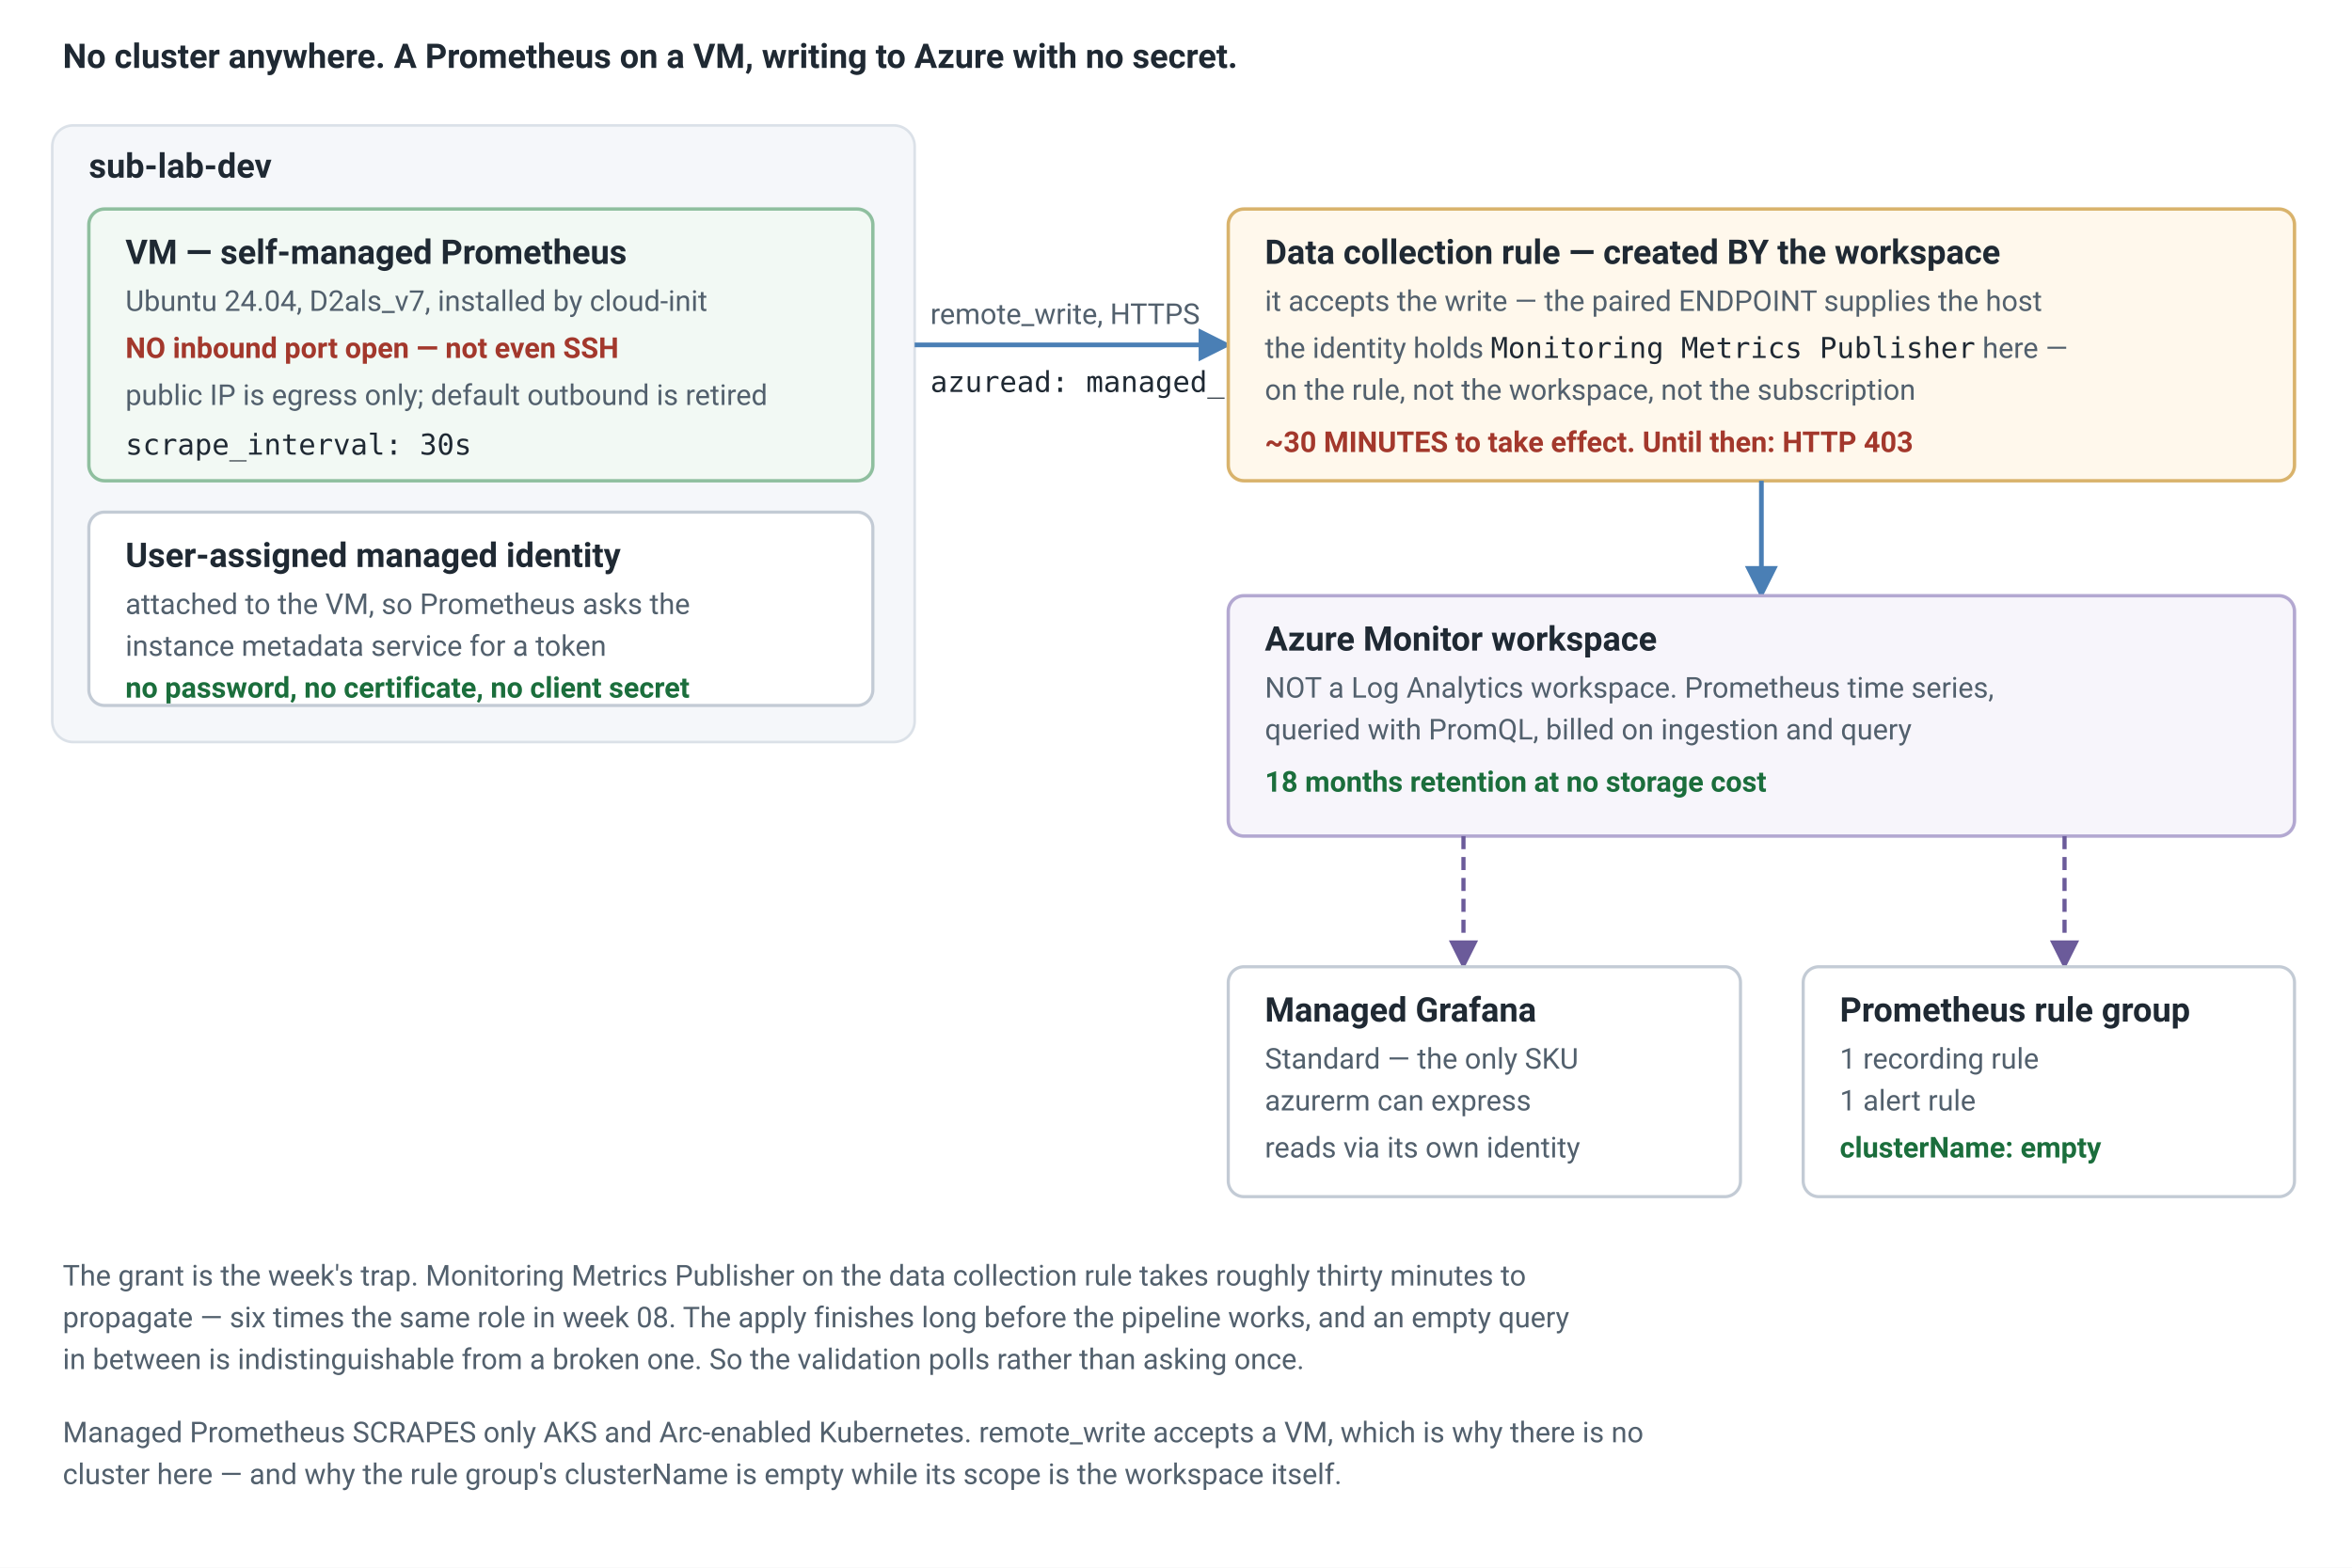
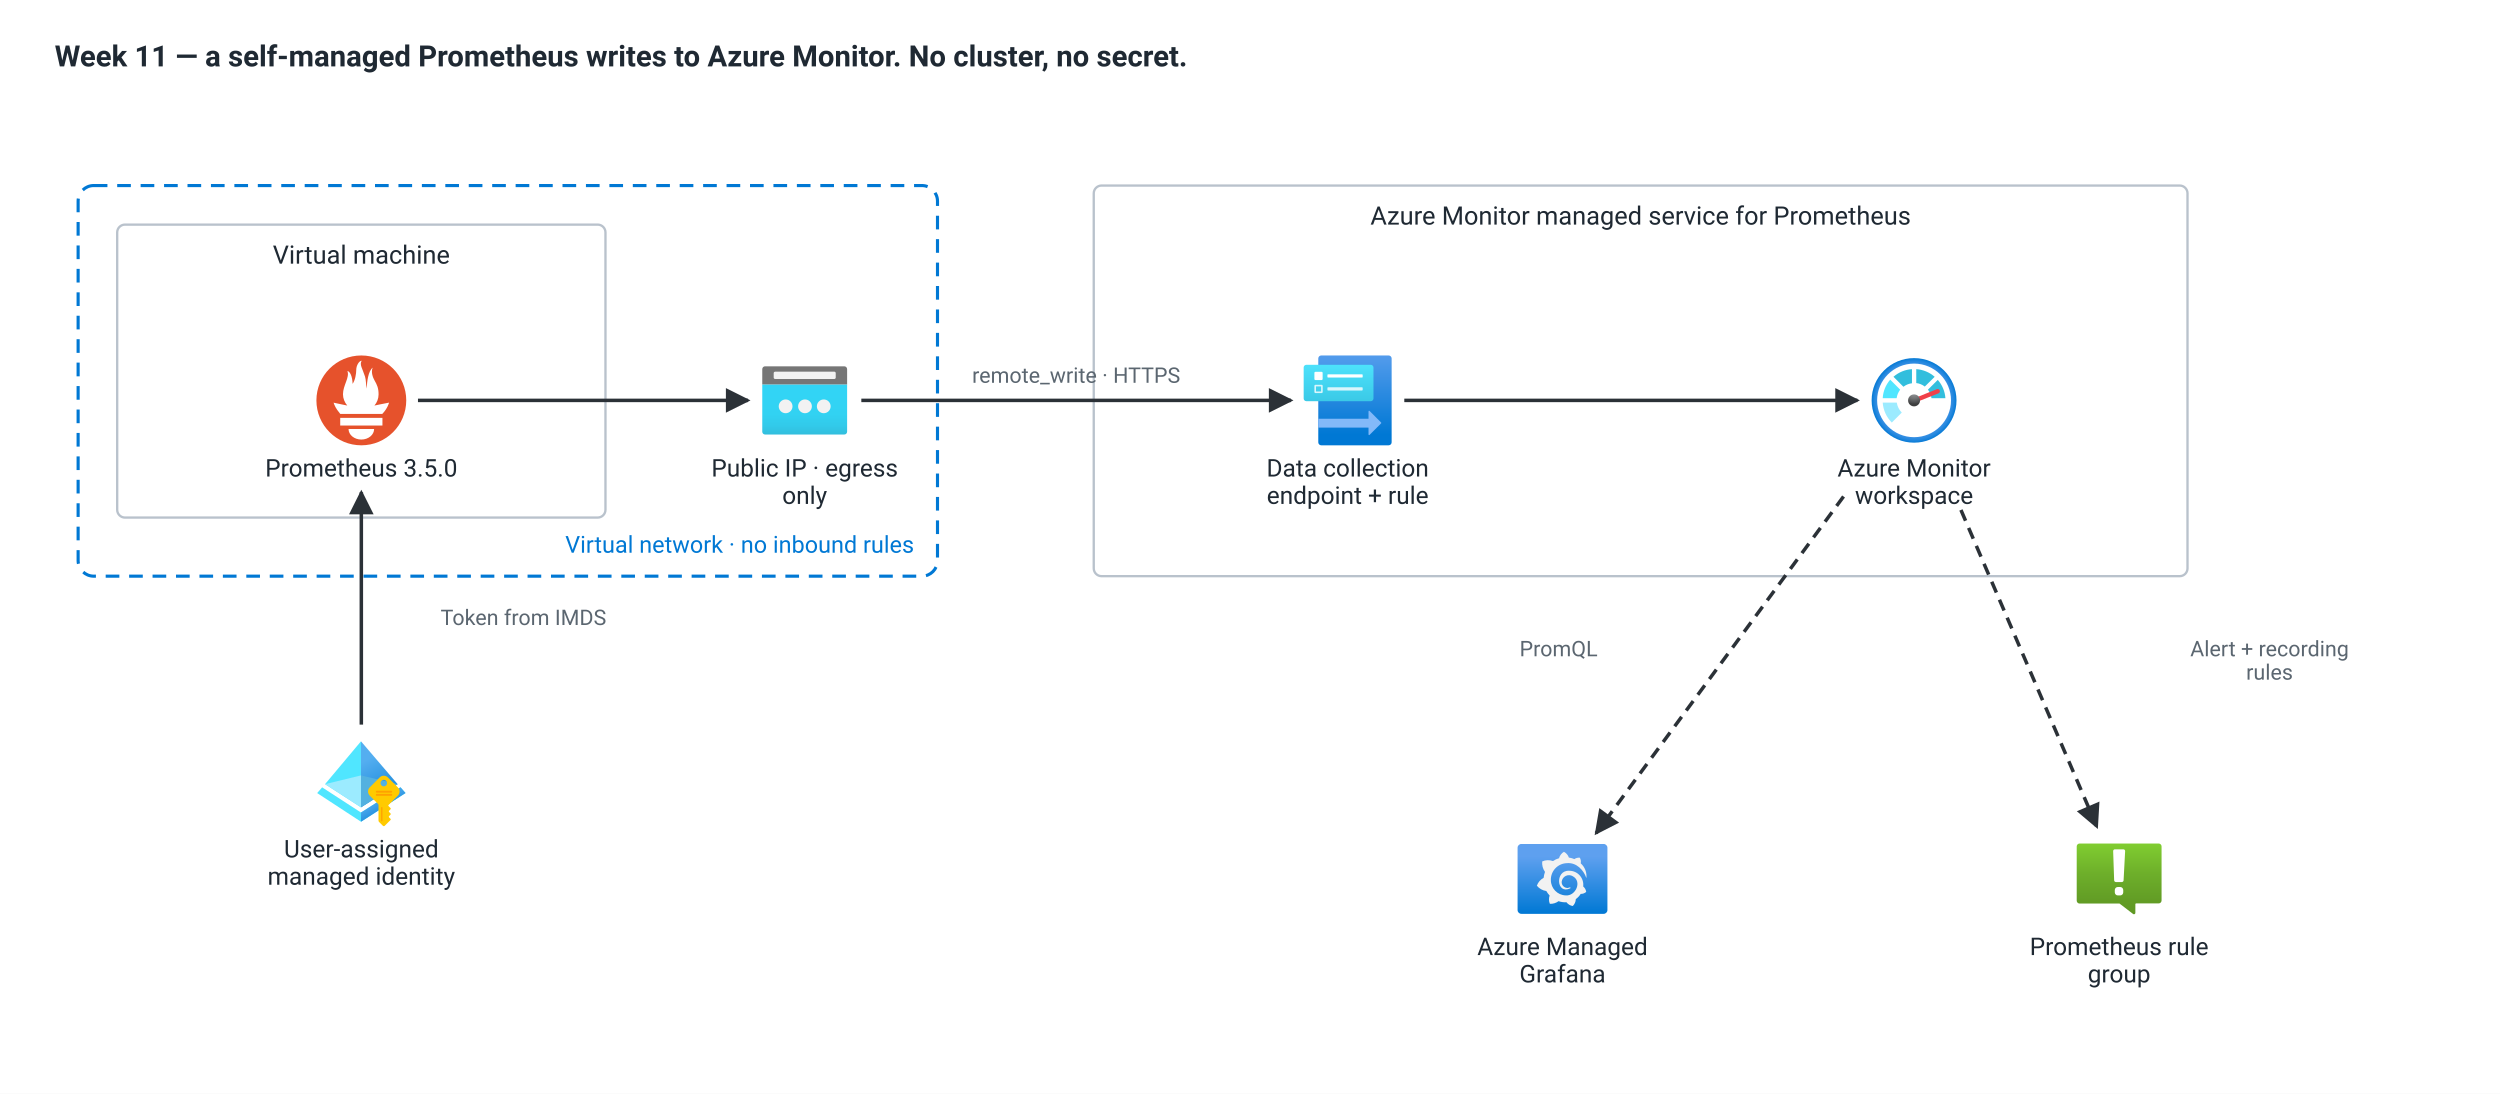
- <svg xmlns="http://www.w3.org/2000/svg" viewBox="0 0 900 600" width="900" height="600" role="img" aria-label="Week 11 managed Prometheus. A self-managed Prometheus runs on an Ubuntu virtual machine in sub-lab-dev, with no inbound port open and a public IP used only for egress. A user-assigned managed identity is attached to the virtual machine, so Prometheus obtains a token from the instance metadata service and holds no credential of its own. Prometheus remote-writes over HTTPS to the metrics ingestion endpoint, whose host comes from the data collection endpoint and whose path names the data collection rule by its immutable id, both created by the Azure Monitor workspace for itself. The identity holds Monitoring Metrics Publisher on that data collection rule and nothing wider, a grant that takes about thirty minutes to take effect, during which writes are refused with HTTP 403. The Azure Monitor workspace stores Prometheus time series, is queried with PromQL, and retains data for eighteen months at no storage cost. An Azure Managed Grafana instance reads the workspace through its own system-assigned identity holding Monitoring Data Reader. A Prometheus rule group deployed by Terraform evaluates one recording rule and one alert rule against the workspace, with no Kubernetes cluster named anywhere.">
+ <svg xmlns="http://www.w3.org/2000/svg" viewBox="0 0 1280 560" width="1280" height="560" role="img" aria-label="Architecture diagram. Inside a virtual network with no inbound rules, a virtual machine runs self-managed Prometheus 3.5.0, and a public IP address provides egress only. A user-assigned managed identity below the virtual network supplies Prometheus with a token from the instance metadata service, so no credential is stored. Prometheus remote-writes over HTTPS into Azure Monitor managed service for Prometheus: the data collection endpoint supplies the URL host and the data collection rule is named in its path and accepts the write. The samples are stored in an Azure Monitor workspace, which holds Prometheus time series queried with PromQL. Azure Managed Grafana reads that workspace with PromQL, and a Prometheus rule group evaluates one alert rule and one recording rule against the same workspace, with no Kubernetes cluster named anywhere.">
  <defs>
-     <style>
-       .t    { font-family: -apple-system, BlinkMacSystemFont, "Segoe UI", Roboto, sans-serif; }
-       .hdr  { font-size: 13px; font-weight: 700; fill: #1f2933; }
-       .lbl  { font-size: 12px; fill: #1f2933; }
-       .sm   { font-size: 11px; fill: #52606d; }
-       .mono { font-family: ui-monospace, SFMono-Regular, Menlo, Consolas, monospace; font-size: 11px; fill: #1f2933; }
-       .box  { fill: #ffffff; stroke: #c3cbd5; stroke-width: 1.2; }
-       .svc  { fill: #f2f9f4; stroke: #8fbf9f; stroke-width: 1.3; }
-       .store{ fill: #f7f5fb; stroke: #b3a8d1; stroke-width: 1.3; }
-       .band { fill: #f5f7fa; stroke: #dbe1e8; stroke-width: 1; }
-       .warn { fill: #fff8ec; stroke: #d9b36c; stroke-width: 1.3; }
-       .flow { stroke: #4a7fb5; stroke-width: 1.8; fill: none; }
-       .read { stroke: #6b5b9a; stroke-width: 1.6; fill: none; stroke-dasharray: 5 3; }
-       .ok   { fill: #1b6e3c; font-weight: 700; }
-       .no   { fill: #a3382c; font-weight: 700; }
-     </style>
-     <marker id="b" viewBox="0 0 10 10" refX="9" refY="5" markerWidth="7" markerHeight="7" orient="auto-start-reverse">
-       <path d="M0,0 L10,5 L0,10 z" fill="#4a7fb5" />
-     </marker>
-     <marker id="p" viewBox="0 0 10 10" refX="9" refY="5" markerWidth="7" markerHeight="7" orient="auto-start-reverse">
-       <path d="M0,0 L10,5 L0,10 z" fill="#6b5b9a" />
+     <marker id="arw" viewBox="0 0 10 10" refX="9" refY="5" markerWidth="7" markerHeight="7" orient="auto-start-reverse">
+       <path d="M0,0 L10,5 L0,10 z" fill="#2b3137" />
    </marker>
  </defs>
-   <rect x="0" y="0" width="900" height="600" fill="#ffffff" />
-   <text class="t hdr" x="24" y="26">No cluster anywhere. A Prometheus on a VM, writing to Azure with no secret.</text>
-   <rect class="band" x="20" y="48" width="330" height="236" rx="8" />
-   <text class="t hdr" x="34" y="68">sub-lab-dev</text>
-   <rect class="svc" x="34" y="80" width="300" height="104" rx="6" />
-   <text class="t hdr" x="48" y="101">VM — self-managed Prometheus</text>
-   <text class="t sm" x="48" y="119">Ubuntu 24.04, D2als_v7, installed by cloud-init</text>
-   <text class="t sm no" x="48" y="137">NO inbound port open — not even SSH</text>
-   <text class="t sm" x="48" y="155">public IP is egress only; default outbound is retired</text>
-   <text class="t mono" x="48" y="174">scrape_interval: 30s</text>
-   <rect class="box" x="34" y="196" width="300" height="74" rx="6" />
-   <text class="t hdr" x="48" y="217">User-assigned managed identity</text>
-   <text class="t sm" x="48" y="235">attached to the VM, so Prometheus asks the</text>
-   <text class="t sm" x="48" y="251">instance metadata service for a token</text>
-   <text class="t sm ok" x="48" y="267">no password, no certificate, no client secret</text>
-   <path class="flow" d="M350,132 L470,132" marker-end="url(#b)" />
-   <text class="t sm" x="356" y="124">remote_write, HTTPS</text>
-   <text class="t mono" x="356" y="150">azuread: managed_identity</text>
-   <rect class="warn" x="470" y="80" width="408" height="104" rx="6" />
-   <text class="t hdr" x="484" y="101">Data collection rule — created BY the workspace</text>
-   <text class="t sm" x="484" y="119">it accepts the write — the paired ENDPOINT supplies the host</text>
-   <text class="t sm" x="484" y="137">the identity holds <tspan class="mono">Monitoring Metrics Publisher</tspan> here —</text>
-   <text class="t sm" x="484" y="153">on the rule, not the workspace, not the subscription</text>
-   <text class="t sm no" x="484" y="173">~30 MINUTES to take effect. Until then: HTTP 403</text>
-   <path class="flow" d="M674,184 L674,228" marker-end="url(#b)" />
-   <rect class="store" x="470" y="228" width="408" height="92" rx="6" />
-   <text class="t hdr" x="484" y="249">Azure Monitor workspace</text>
-   <text class="t sm" x="484" y="267">NOT a Log Analytics workspace. Prometheus time series,</text>
-   <text class="t sm" x="484" y="283">queried with PromQL, billed on ingestion and query</text>
-   <text class="t sm ok" x="484" y="303">18 months retention at no storage cost</text>
-   <path class="read" d="M560,320 L560,370" marker-end="url(#p)" />
-   <rect class="box" x="470" y="370" width="196" height="88" rx="6" />
-   <text class="t hdr" x="484" y="391">Managed Grafana</text>
-   <text class="t sm" x="484" y="409">Standard — the only SKU</text>
-   <text class="t sm" x="484" y="425">azurerm can express</text>
-   <text class="t sm" x="484" y="443">reads via its own identity</text>
-   <path class="read" d="M790,320 L790,370" marker-end="url(#p)" />
-   <rect class="box" x="690" y="370" width="188" height="88" rx="6" />
-   <text class="t hdr" x="704" y="391">Prometheus rule group</text>
-   <text class="t sm" x="704" y="409">1 recording rule</text>
-   <text class="t sm" x="704" y="425">1 alert rule</text>
-   <text class="t sm ok" x="704" y="443">clusterName: empty</text>
-   <text class="t sm" x="24" y="492">The grant is the week's trap. Monitoring Metrics Publisher on the data collection rule takes roughly thirty minutes to</text>
-   <text class="t sm" x="24" y="508">propagate — six times the same role in week 08. The apply finishes long before the pipeline works, and an empty query</text>
-   <text class="t sm" x="24" y="524">in between is indistinguishable from a broken one. So the validation polls rather than asking once.</text>
-   <text class="t sm" x="24" y="552">Managed Prometheus SCRAPES only AKS and Arc-enabled Kubernetes. remote_write accepts a VM, which is why there is no</text>
-   <text class="t sm" x="24" y="568">cluster here — and why the rule group's clusterName is empty while its scope is the workspace itself.</text>
+   <rect x="0" y="0" width="1280" height="560" fill="#ffffff" />
+   <text x="28" y="34" font-family="-apple-system, BlinkMacSystemFont, Segoe UI, Roboto, Helvetica, Arial, sans-serif" font-size="15" font-weight="700" fill="#1f2933">Week 11 — a self-managed Prometheus writes to Azure Monitor. No cluster, no secret.</text>
+   <rect x="40" y="95" width="440" height="200" rx="8" fill="none" stroke="#0078d4" stroke-width="1.6" stroke-dasharray="7 5" />
+   <text x="468" y="283" font-family="-apple-system, BlinkMacSystemFont, Segoe UI, Roboto, Helvetica, Arial, sans-serif" font-size="12" fill="#0078d4" text-anchor="end">Virtual network · no inbound rules</text>
+   <rect x="60" y="115" width="250" height="150" rx="4" fill="#ffffff" stroke="#b9c2cc" stroke-width="1.2" />
+   <text x="185.0" y="135" font-family="-apple-system, BlinkMacSystemFont, Segoe UI, Roboto, Helvetica, Arial, sans-serif" font-size="13" fill="#1f2933" text-anchor="middle">Virtual machine</text>
+   <rect x="560" y="95" width="560" height="200" rx="4" fill="#ffffff" stroke="#b9c2cc" stroke-width="1.2" />
+   <text x="840.0" y="115" font-family="-apple-system, BlinkMacSystemFont, Segoe UI, Roboto, Helvetica, Arial, sans-serif" font-size="13" fill="#1f2933" text-anchor="middle">Azure Monitor managed service for Prometheus</text>
+   <path d="M185.0,371.0 L185.0,252.0" fill="none" stroke="#2b3137" stroke-width="1.8" marker-end="url(#arw)" />
+   <text x="268" y="320" font-family="-apple-system, BlinkMacSystemFont, Segoe UI, Roboto, Helvetica, Arial, sans-serif" font-size="11" fill="#5b6670" text-anchor="middle">Token from IMDS</text>
+   <path d="M214.0,205.0 L383.0,205.0" fill="none" stroke="#2b3137" stroke-width="1.8" marker-end="url(#arw)" />
+   <path d="M441.0,205.0 L661.0,205.0" fill="none" stroke="#2b3137" stroke-width="1.8" marker-end="url(#arw)" />
+   <text x="551" y="196" font-family="-apple-system, BlinkMacSystemFont, Segoe UI, Roboto, Helvetica, Arial, sans-serif" font-size="11" fill="#5b6670" text-anchor="middle">remote_write · HTTPS</text>
+   <path d="M719.0,205.0 L951.0,205.0" fill="none" stroke="#2b3137" stroke-width="1.8" marker-end="url(#arw)" />
+   <path d="M943.9,254.2 L817.2,426.6" fill="none" stroke="#2b3137" stroke-width="1.8" stroke-dasharray="6 4" marker-end="url(#arw)" />
+   <text x="798" y="336" font-family="-apple-system, BlinkMacSystemFont, Segoe UI, Roboto, Helvetica, Arial, sans-serif" font-size="11" fill="#5b6670" text-anchor="middle">PromQL</text>
+   <path d="M1004.0,261.1 L1073.6,423.3" fill="none" stroke="#2b3137" stroke-width="1.8" stroke-dasharray="6 4" marker-end="url(#arw)" />
+   <text x="1162" y="336" font-family="-apple-system, BlinkMacSystemFont, Segoe UI, Roboto, Helvetica, Arial, sans-serif" font-size="11" fill="#5b6670" text-anchor="middle">Alert + recording</text>
+   <text x="1162" y="348" font-family="-apple-system, BlinkMacSystemFont, Segoe UI, Roboto, Helvetica, Arial, sans-serif" font-size="11" fill="#5b6670" text-anchor="middle">rules</text>
+   <g transform="translate(162.0,182.0) scale(2.555556)">
+     <path d="M9,0C4.03,0,0,4.029,0,9s4.03,9,9,9,9-4.03,9-9S13.97,0,9,0ZM8.999,16.845c-1.414,0-2.56-.945-2.56-2.11h5.121c0,1.165-1.147,2.11-2.561,2.11ZM13.229,14.036H4.77v-1.534h8.459v1.534ZM13.199,11.712h0v.002H4.793c-.028-.032-.057-.064-.084-.097-.866-1.052-1.07-1.601-1.268-2.16-.003-.019,1.05.215,1.797.383,0,0,.384.089.946.191-.54-.632-.86-1.436-.86-2.258,0-1.804,1.384-3.381.885-4.655.486.04,1.006,1.026,1.041,2.567.517-.713.733-2.017.733-2.816,0-.828.546-1.789,1.091-1.822-.486.801.126,1.488.67,3.192.205.64.178,1.717.336,2.4.052-1.419.296-3.489,1.196-4.204-.397.9.059,2.027.371,2.568.503.873.808,1.535.808,2.787,0,.839-.31,1.629-.833,2.247.595-.111,1.005-.212,1.005-.212l1.93-.377s-.28,1.153-1.358,2.264Z" fill="#e6522c" />
+   </g>
+   <text x="185" y="244.0" font-family="-apple-system, BlinkMacSystemFont, Segoe UI, Roboto, Helvetica, Arial, sans-serif" font-size="12.5" fill="#1f2933" text-anchor="middle">Prometheus 3.5.0</text>
+   <g transform="translate(389.0,182.0) scale(2.555556)">
+     <defs>
+       <linearGradient id="n1i0" x1="9" y1="15.83" x2="9" y2="5.79" gradientUnits="userSpaceOnUse">
+         <stop offset="0" stop-color="#32bedd" />
+         <stop offset="0.18" stop-color="#32caea" />
+         <stop offset="0.41" stop-color="#32d2f2" />
+         <stop offset="0.78" stop-color="#32d4f5" />
+       </linearGradient>
+     </defs>
+     <path d="M.5,5.79h17a0,0,0,0,1,0,0v9.48a.57.57,0,0,1-.57.57H1.07a.57.57,0,0,1-.57-.57V5.79A0,0,0,0,1,.5,5.79Z" fill="url(#n1i0)" />
+     <path d="M1.07,2.17H16.93a.57.57,0,0,1,.57.57V5.79a0,0,0,0,1,0,0H.5a0,0,0,0,1,0,0V2.73A.57.57,0,0,1,1.07,2.17Z" fill="#767676" />
+     <circle cx="12.82" cy="10.19" r="1.38" fill="#f2f2f2" />
+     <circle cx="9.06" cy="10.19" r="1.38" fill="#f2f2f2" />
+     <circle cx="5.18" cy="10.19" r="1.38" fill="#f2f2f2" />
+     <rect x="2.79" y="3.25" width="12.43" height="1.46" rx="0.28" fill="#f2f2f2" />
+   </g>
+   <text x="412" y="244.0" font-family="-apple-system, BlinkMacSystemFont, Segoe UI, Roboto, Helvetica, Arial, sans-serif" font-size="12.5" fill="#1f2933" text-anchor="middle">Public IP · egress</text>
+   <text x="412" y="258.0" font-family="-apple-system, BlinkMacSystemFont, Segoe UI, Roboto, Helvetica, Arial, sans-serif" font-size="12.5" fill="#1f2933" text-anchor="middle">only</text>
+   <g transform="translate(162.0,377.0) scale(2.555556)">
+     <defs>
+       <linearGradient id="n2i3" x1="13.18" y1="13.01" x2="8.63" y2="4.38" gradientUnits="userSpaceOnUse">
+         <stop offset="0" stop-color="#1988d9" />
+         <stop offset="0.9" stop-color="#54aef0" />
+       </linearGradient>
+       <linearGradient id="n2i0" x1="11.22" y1="10.5" x2="14.37" y2="15.93" gradientUnits="userSpaceOnUse">
+         <stop offset="0.1" stop-color="#54aef0" />
+         <stop offset="0.29" stop-color="#4fabee" />
+         <stop offset="0.51" stop-color="#41a2e9" />
+         <stop offset="0.74" stop-color="#2a93e0" />
+         <stop offset="0.88" stop-color="#1988d9" />
+       </linearGradient>
+     </defs>
+     <g>
+       <polygon points="1.15 10.22 8.93 15.27 16.85 10.21 17.85 11.36 8.93 17.11 0.15 11.37 1.15 10.22" fill="#50e6ff" />
+       <polygon points="1.73 9.58 8.93 1 16.28 9.59 8.93 14.23 1.73 9.58" fill="#fff" />
+       <polygon points="8.93 1 8.93 14.23 1.73 9.58 8.93 1" fill="#50e6ff" />
+       <polygon points="8.93 1 8.93 14.23 16.28 9.59 8.93 1" fill="url(#n2i3)" />
+       <polygon points="8.93 7.83 16.28 9.59 8.93 14.23 8.93 7.83" fill="#53b1e0" />
+       <polygon points="8.93 14.23 1.73 9.58 8.93 7.83 8.93 14.23" fill="#9cebff" />
+       <polygon points="8.93 17.11 17.85 11.36 16.85 10.21 8.93 15.27 8.93 17.11" fill="url(#n2i0)" />
+       <g>
+         <path id="n2i4" d="M16.32,11.88a1.16,1.16,0,0,0,0-1.65h0l-2-2a1.16,1.16,0,0,0-1.64,0h0l-2,2a1.18,1.18,0,0,0,0,1.65l1.67,1.67a.32.32,0,0,1,.09.23v3.1a.36.36,0,0,0,.12.28l.76.76a.25.25,0,0,0,.37,0l.73-.73h0l.44-.44a.15.15,0,0,0,0-.21l-.31-.31a.16.16,0,0,1,0-.24l.31-.31a.16.16,0,0,0,0-.22l-.31-.31a.15.15,0,0,1,0-.23l.31-.32a.15.15,0,0,0,0-.21l-.44-.44v-.16ZM13.5,8.71a.66.66,0,1,1-.66.66.66.66,0,0,1,.66-.66Z" fill="#ffca00" />
+         <path id="n2i5" d="M13,17h0a.14.14,0,0,0,.24-.11V14.33a.16.16,0,0,0-.06-.13h0a.14.14,0,0,0-.22.13v2.51A.15.15,0,0,0,13,17Z" fill="#ff9300" opacity="0.75" />
+         <rect id="n2i1" x="11.9" y="10.9" width="3.29" height="0.39" rx="0.18" fill="#ff9300" opacity="0.75" />
+         <rect id="n2i2" x="11.9" y="11.53" width="3.29" height="0.39" rx="0.18" fill="#ff9300" opacity="0.75" />
+       </g>
+     </g>
+   </g>
+   <text x="185" y="439.0" font-family="-apple-system, BlinkMacSystemFont, Segoe UI, Roboto, Helvetica, Arial, sans-serif" font-size="12.5" fill="#1f2933" text-anchor="middle">User-assigned</text>
+   <text x="185" y="453.0" font-family="-apple-system, BlinkMacSystemFont, Segoe UI, Roboto, Helvetica, Arial, sans-serif" font-size="12.5" fill="#1f2933" text-anchor="middle">managed identity</text>
+   <g transform="translate(667.0,182.0) scale(2.555556)">
+     <defs>
+       <linearGradient id="n3i1" x1="10.463" y1="15.888" x2="10.463" y2="-2.112" gradientUnits="userSpaceOnUse">
+         <stop offset="0" stop-color="#0078d4" />
+         <stop offset="1" stop-color="#5ea0ef" />
+       </linearGradient>
+       <linearGradient id="n3i0" x1="7.179" y1="0.537" x2="7.179" y2="12.51" gradientUnits="userSpaceOnUse">
+         <stop offset="0" stop-color="#50e6ff" />
+         <stop offset="1" stop-color="#32bedd" />
+       </linearGradient>
+     </defs>
+     <rect x="3.113" width="14.7" height="18" rx="0.6" fill="url(#n3i1)" />
+     <rect x="0.187" y="1.867" width="13.985" height="7.291" rx="0.541" fill="url(#n3i0)" />
+     <path d="M11.887,4.423H5.069a.122.122,0,0,1-.124-.12V3.9a.123.123,0,0,1,.123-.123h6.818a.124.124,0,0,1,.124.123v.4a.122.122,0,0,1-.122.123Zm-7.9.291V3.488a.212.212,0,0,0-.212-.212H2.547a.212.212,0,0,0-.212.211h0V4.714a.211.211,0,0,0,.211.211H3.773a.211.211,0,0,0,.212-.211Z" fill="#fff" />
+     <path d="M11.886,7.023H5.069A.124.124,0,0,1,4.945,6.9h0V6.494a.124.124,0,0,1,.124-.124h6.816a.125.125,0,0,1,.124.124v.4a.125.125,0,0,1-.123.125ZM3.68,6.194H2.657v1.02H3.68V6.194m.107-.321A.216.216,0,0,1,4,6.087V7.32a.214.214,0,0,1-.214.213H2.55a.213.213,0,0,1-.213-.213V6.083A.213.213,0,0,1,2.55,5.87Z" fill="#fff" opacity="0.8" />
+     <path d="M13.382,11.108a.121.121,0,0,0-.084-.035.118.118,0,0,0-.117.119v1.365h0v.122H3.113v1.773H13.181v1.385a.118.118,0,0,0,.2.084L15.705,13.6l0,0a.117.117,0,0,0,0-.166Z" fill="#83b9f9" />​
+ </g>
+   <text x="690" y="244.0" font-family="-apple-system, BlinkMacSystemFont, Segoe UI, Roboto, Helvetica, Arial, sans-serif" font-size="12.5" fill="#1f2933" text-anchor="middle">Data collection</text>
+   <text x="690" y="258.0" font-family="-apple-system, BlinkMacSystemFont, Segoe UI, Roboto, Helvetica, Arial, sans-serif" font-size="12.5" fill="#1f2933" text-anchor="middle">endpoint + rule</text>
+   <g transform="translate(957.0,182.0) scale(2.555556)">
+     <defs>
+       <radialGradient id="n4i1" cx="5.72" cy="7.45" r="8.42" gradientTransform="translate(3.23 1.51) scale(1.01 1.01)" gradientUnits="userSpaceOnUse">
+         <stop offset="0.18" stop-color="#5ea0ef" />
+         <stop offset="0.56" stop-color="#5c9fee" />
+         <stop offset="0.69" stop-color="#559ced" />
+         <stop offset="0.78" stop-color="#4a97e9" />
+         <stop offset="0.86" stop-color="#3990e4" />
+         <stop offset="0.93" stop-color="#2387de" />
+         <stop offset="0.99" stop-color="#087bd6" />
+         <stop offset="1" stop-color="#0078d4" />
+       </radialGradient>
+       <radialGradient id="n4i0" cx="28.18" cy="202.29" r="2.7" gradientTransform="translate(-17.77 -185.01) scale(0.95)" gradientUnits="userSpaceOnUse">
+         <stop offset="0.19" stop-color="#8c8e90" />
+         <stop offset="0.35" stop-color="#848688" />
+         <stop offset="0.6" stop-color="#6e7071" />
+         <stop offset="0.91" stop-color="#4a4b4c" />
+         <stop offset="1" stop-color="#3e3f3f" />
+       </radialGradient>
+     </defs>
+     <ellipse cx="9" cy="9" rx="8.5" ry="8.47" fill="url(#n4i1)" />
+     <ellipse cx="9" cy="9" rx="7.4" ry="7.37" fill="#fff" />
+     <path d="M2.72,9.44a6.24,6.24,0,0,0,1.82,4l2-2a3.53,3.53,0,0,1-1-2Z" fill="#9cebff" />
+     <path d="M13.13,4.27A6.25,6.25,0,0,0,9.44,2.74V5.53a3.41,3.41,0,0,1,1.71.7Z" fill="#32bedd" />
+     <path d="M4.87,4.27l2,2a3.41,3.41,0,0,1,1.71-.7V2.74A6.25,6.25,0,0,0,4.87,4.27Z" fill="#32bedd" />
+     <path d="M11.78,6.85a3.6,3.6,0,0,1,.71,1.71h2.79a6.16,6.16,0,0,0-1.53-3.67Z" fill="#32bedd" />
+     <path d="M6.22,6.85l-2-2A6.16,6.16,0,0,0,2.72,8.56H5.51A3.6,3.6,0,0,1,6.22,6.85Z" fill="#50e6ff" />
+     <path d="M14.14,7a.45.45,0,0,0-.57-.25L9.45,8.41l.32.81,4.12-1.63A.44.44,0,0,0,14.14,7Z" fill="#f04049" />
+     <ellipse cx="9" cy="9" rx="1.2" ry="1.2" fill="url(#n4i0)" />
+   </g>
+   <text x="980" y="244.0" font-family="-apple-system, BlinkMacSystemFont, Segoe UI, Roboto, Helvetica, Arial, sans-serif" font-size="12.5" fill="#1f2933" text-anchor="middle">Azure Monitor</text>
+   <text x="980" y="258.0" font-family="-apple-system, BlinkMacSystemFont, Segoe UI, Roboto, Helvetica, Arial, sans-serif" font-size="12.5" fill="#1f2933" text-anchor="middle">workspace</text>
+   <g transform="translate(777.0,427.0) scale(2.555556)">
+     <defs>
+       <linearGradient id="n5i0" x1="9" y1="2" x2="9" y2="16" gradientUnits="userSpaceOnUse">
+         <stop offset="0.18" stop-color="#5ea0ef" />
+         <stop offset="1" stop-color="#0078d4" />
+       </linearGradient>
+     </defs>
+     <g id="n5i1">
+       <g>
+         <rect y="2" width="18" height="14" rx="0.76" fill="url(#n5i0)" />
+         <path d="M8.318,4.81s-.004.016-.009.043a3.97,3.97,0,0,0-1.213.573A2.829,2.829,0,0,0,4.934,5.5a3.092,3.092,0,0,0,.559,2.097A5.249,5.249,0,0,0,5.218,8.789a2.797,2.797,0,0,0-1.354,1.573,2.979,2.979,0,0,0,1.888,1.065l.003-.002a4.409,4.409,0,0,0,.668.903,2.348,2.348,0,0,0,.045,1.665,2.708,2.708,0,0,0,1.742-.531,4.385,4.385,0,0,0,1.587.223,1.952,1.952,0,0,0,1.262.746,2.011,2.011,0,0,0,.605-1.33h0l-.001-.027h0l-.002-.028a3.514,3.514,0,0,0,.984-1.041,1.6,1.6,0,0,0,1.103-.401,1.682,1.682,0,0,0-.572-1.065h0l-.016-.011h0l-.014-.009a2.808,2.808,0,0,0-2.852-3.153c-2.835-.103-2.531,4.888.284,3.512.173-.416-.484.024-.662-.069A1.168,1.168,0,0,1,8.834,9.58a1.47,1.47,0,0,1,2.255-1.1c1.883,1.053.537,3.992-1.429,3.827.014,0-.002,0-.002-.001a3.067,3.067,0,0,1-2.99-3.049A3.306,3.306,0,0,1,9.867,5.844C11.784,5.662,13.24,7.22,13.785,8.831a3.441,3.441,0,0,0-1.134-2.95,1.581,1.581,0,0,0-.186-1.134,1.68,1.68,0,0,0-1.094.281,4.253,4.253,0,0,0-1.095-.304A2.033,2.033,0,0,0,9.29,3.57a2.157,2.157,0,0,0-.972,1.24" fill="#f2f2f2" />
+       </g>
+     </g>
+   </g>
+   <text x="800" y="489.0" font-family="-apple-system, BlinkMacSystemFont, Segoe UI, Roboto, Helvetica, Arial, sans-serif" font-size="12.5" fill="#1f2933" text-anchor="middle">Azure Managed</text>
+   <text x="800" y="503.0" font-family="-apple-system, BlinkMacSystemFont, Segoe UI, Roboto, Helvetica, Arial, sans-serif" font-size="12.5" fill="#1f2933" text-anchor="middle">Grafana</text>
+   <g transform="translate(1062.0,427.0) scale(2.555556)">
+     <defs>
+       <linearGradient id="n6i0" x1="9" y1="17.2" x2="9" y2="-3.28" gradientUnits="userSpaceOnUse">
+         <stop offset="0" stop-color="#5e9624" />
+         <stop offset="0.18" stop-color="#629c25" />
+         <stop offset="0.44" stop-color="#6dae2a" />
+         <stop offset="0.73" stop-color="#7fcb30" />
+         <stop offset="0.82" stop-color="#86d633" />
+       </linearGradient>
+     </defs>
+     <g>
+       <path d="M17.5,2.5V13.33a.58.58,0,0,1-.58.58H12.4a.15.15,0,0,0-.15.14V15.8a.28.28,0,0,1-.45.23L9.08,13.94l-.09,0H1.08a.58.58,0,0,1-.58-.58V2.5a.58.58,0,0,1,.58-.59H16.92A.58.58,0,0,1,17.5,2.5Z" fill="url(#n6i0)" />
+       <path d="M9.54,9.63H8.38A.36.36,0,0,1,8,9.29L7.8,3.43a.35.35,0,0,1,.35-.36h1.7a.35.35,0,0,1,.35.37L9.89,9.3A.35.35,0,0,1,9.54,9.63Z" fill="#fff" />
+       <rect x="8.13" y="10.62" width="1.69" height="1.69" rx="0.61" fill="#fff" />
+     </g>
+   </g>
+   <text x="1085" y="489.0" font-family="-apple-system, BlinkMacSystemFont, Segoe UI, Roboto, Helvetica, Arial, sans-serif" font-size="12.5" fill="#1f2933" text-anchor="middle">Prometheus rule</text>
+   <text x="1085" y="503.0" font-family="-apple-system, BlinkMacSystemFont, Segoe UI, Roboto, Helvetica, Arial, sans-serif" font-size="12.5" fill="#1f2933" text-anchor="middle">group</text>
</svg>
